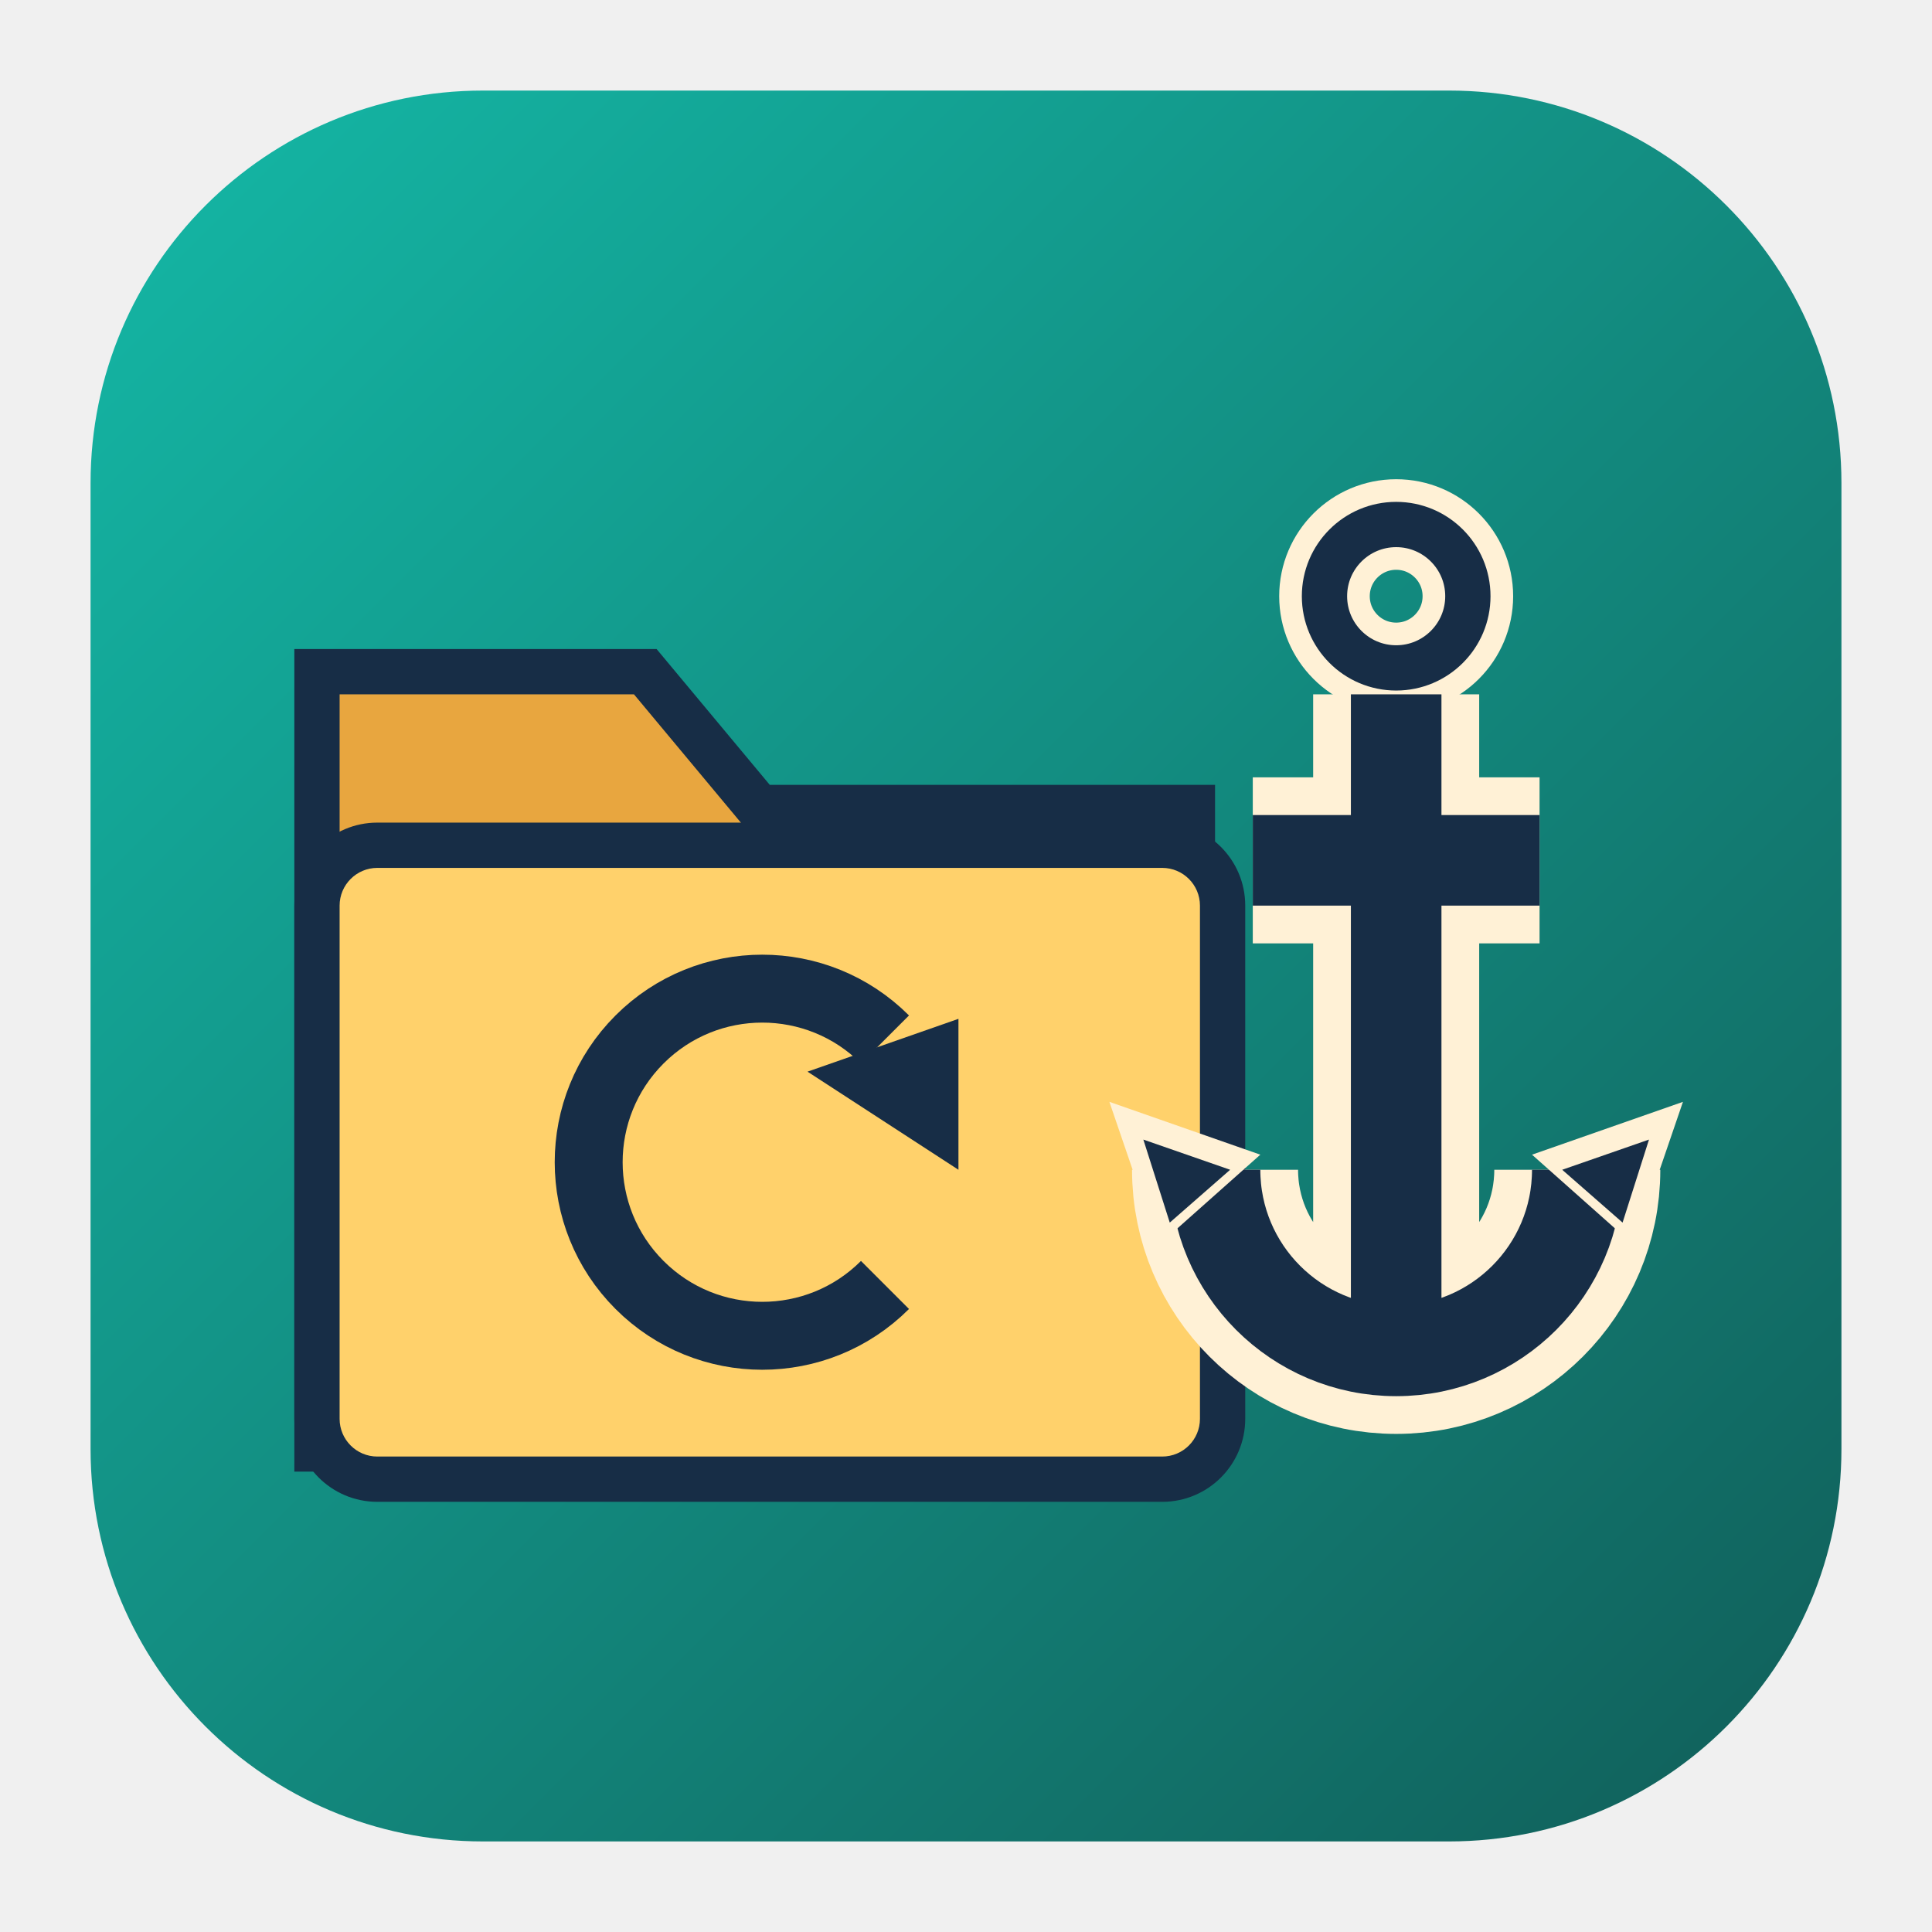
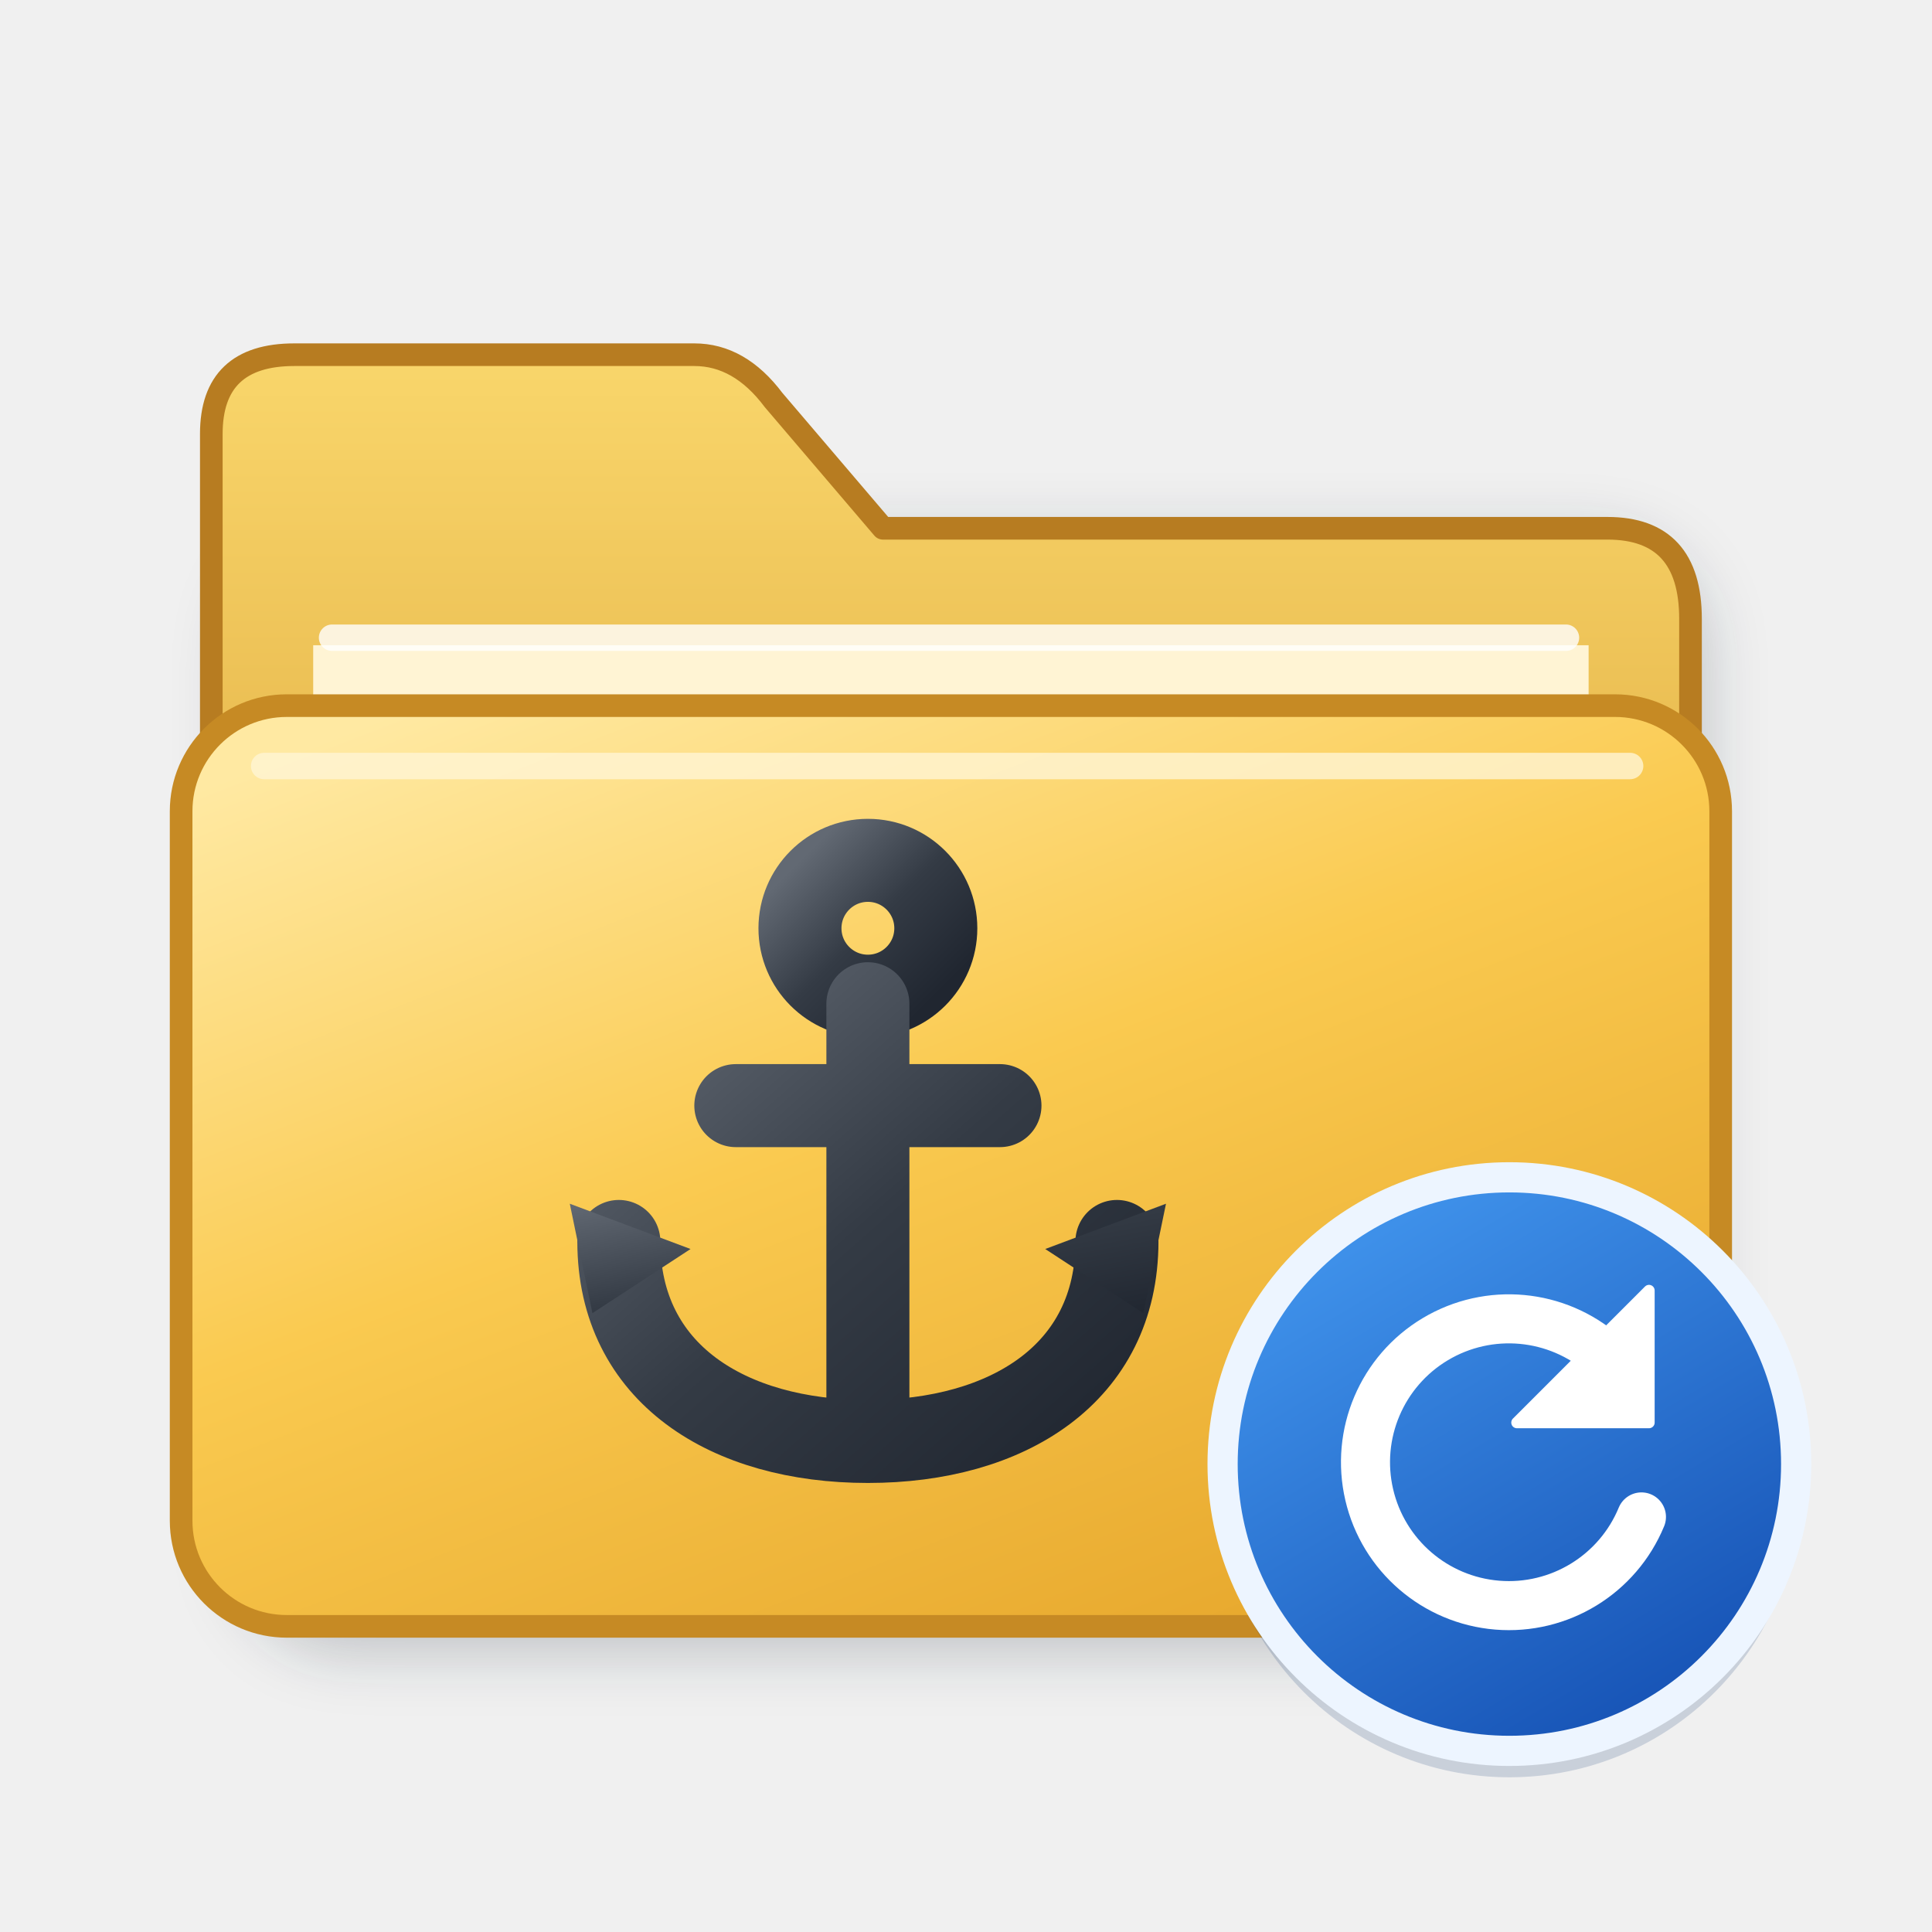
<svg xmlns="http://www.w3.org/2000/svg" viewBox="0 0 512 512">
  <defs>
-     <linearGradient id="tile" x1="0" y1="0" x2="1" y2="1">
-       <stop offset="0" stop-color="#14B8A6" />
-       <stop offset="1" stop-color="#115E59" />
+     <linearGradient id="back" x2="0" y2="1">
+       <stop stop-color="#F9D66B" />
+       <stop offset="1" stop-color="#CB891D" />
    </linearGradient>
+     <linearGradient id="front" x1="0.15" y1="0" x2="0.8" y2="1">
+       <stop stop-color="#FFE9A2" />
+       <stop offset="0.45" stop-color="#FACA50" />
+       <stop offset="1" stop-color="#E6A62B" />
+     </linearGradient>
+     <linearGradient id="metal" x1="0" y1="0" x2="1" y2="1">
+       <stop stop-color="#626973" />
+       <stop offset="0.5" stop-color="#343B45" />
+       <stop offset="1" stop-color="#202630" />
+     </linearGradient>
+     <linearGradient id="blue" x1="0" y1="0" x2="0.6" y2="1">
+       <stop stop-color="#479EF5" />
+       <stop offset="1" stop-color="#1855B7" />
+     </linearGradient>
+     <filter id="shadow" x="-0.2" y="-0.3" width="1.4" height="1.6">
+       <feGaussianBlur stdDeviation="8" />
+     </filter>
  </defs>
-   <rect x="24" y="24" width="464" height="464" rx="104" fill="url(#tile)" />
-   <path d="M78 172H174L204 208H322V390H78Z" fill="#172D46" />
-   <path d="M90 184H168L198 220H310V378H90Z" fill="#E8A63F" />
-   <rect x="78" y="218" width="252" height="180" rx="22" fill="#172D46" />
-   <rect x="90" y="230" width="228" height="156" rx="10" fill="#FFD16B" />
-   <path d="M234.53 340.53A46 46 0 1 1 234.53 275.47" fill="none" stroke="#172D46" stroke-width="18" />
-   <path d="M254 270V310L214 284Z" fill="#172D46" />
-   <g fill="none" stroke="#FFF1D6">
-     <circle cx="370" cy="158" r="19" stroke-width="24" />
-     <path d="M370 184V368M332 228H408M418 310A48 48 0 0 1 322 310" stroke-width="44" />
+   <g id="details">
+     <rect x="62" y="142" width="390" height="296" rx="30" fill="#192333" opacity="0.22" filter="url(#shadow)" />
  </g>
-   <g fill="none" stroke="#172D46">
-     <circle cx="370" cy="158" r="19" stroke-width="12" />
-     <path d="M370 184V368M332 228H408M418 310A48 48 0 0 1 322 310" stroke-width="24" />
+   <path d="M56 172V115Q56 94 78 94H184Q196 94 205 106L234 140H426Q448 140 448 164V398Q448 422 424 422H80Q56 422 56 398Z" fill="url(#back)" stroke="#B77C21" stroke-width="6" stroke-linejoin="round" />
+   <path d="M83 171H421V216H83Z" fill="#FFF4D4" />
+   <path d="M88 169H415" fill="none" stroke="#FFFFFF" stroke-opacity="0.8" stroke-width="7" stroke-linecap="round" />
+   <rect x="48" y="187" width="408" height="244" rx="28" fill="url(#front)" stroke="#C68A24" stroke-width="6" />
+   <path d="M70 203H432" stroke="#FFF5D5" stroke-width="7" stroke-linecap="round" opacity="0.8" />
+   <g fill="none" stroke="url(#metal)" stroke-width="22" stroke-linecap="round" stroke-linejoin="round">
+     <circle cx="230" cy="246" r="18" />
+     <path d="M230 266V374M195 293H265M164 329C164 364 193 382 230 382C267 382 296 364 296 329" />
  </g>
-   <path d="M294 292L334 306L307 330ZM446 292L406 306L433 330Z" fill="#FFF1D6" />
-   <path d="M303 302L326 310L310 324ZM437 302L414 310L430 324Z" fill="#172D46" />
+   <path d="M151 319L183 331L157 348ZM309 319L277 331L303 348Z" fill="url(#metal)" />
+   <circle cx="400" cy="394" r="77" fill="#173C77" opacity="0.18" />
+   <circle cx="400" cy="388" r="76" fill="url(#blue)" stroke="#EDF5FF" stroke-width="8" />
+   <path d="M435 402A38 38 0 1 1 425 359" fill="none" stroke="#FFFFFF" stroke-width="13" stroke-linecap="round" />
+   <path d="M437 342V377H402Z" fill="#FFFFFF" stroke="#FFFFFF" stroke-width="3" stroke-linejoin="round" />
</svg>
